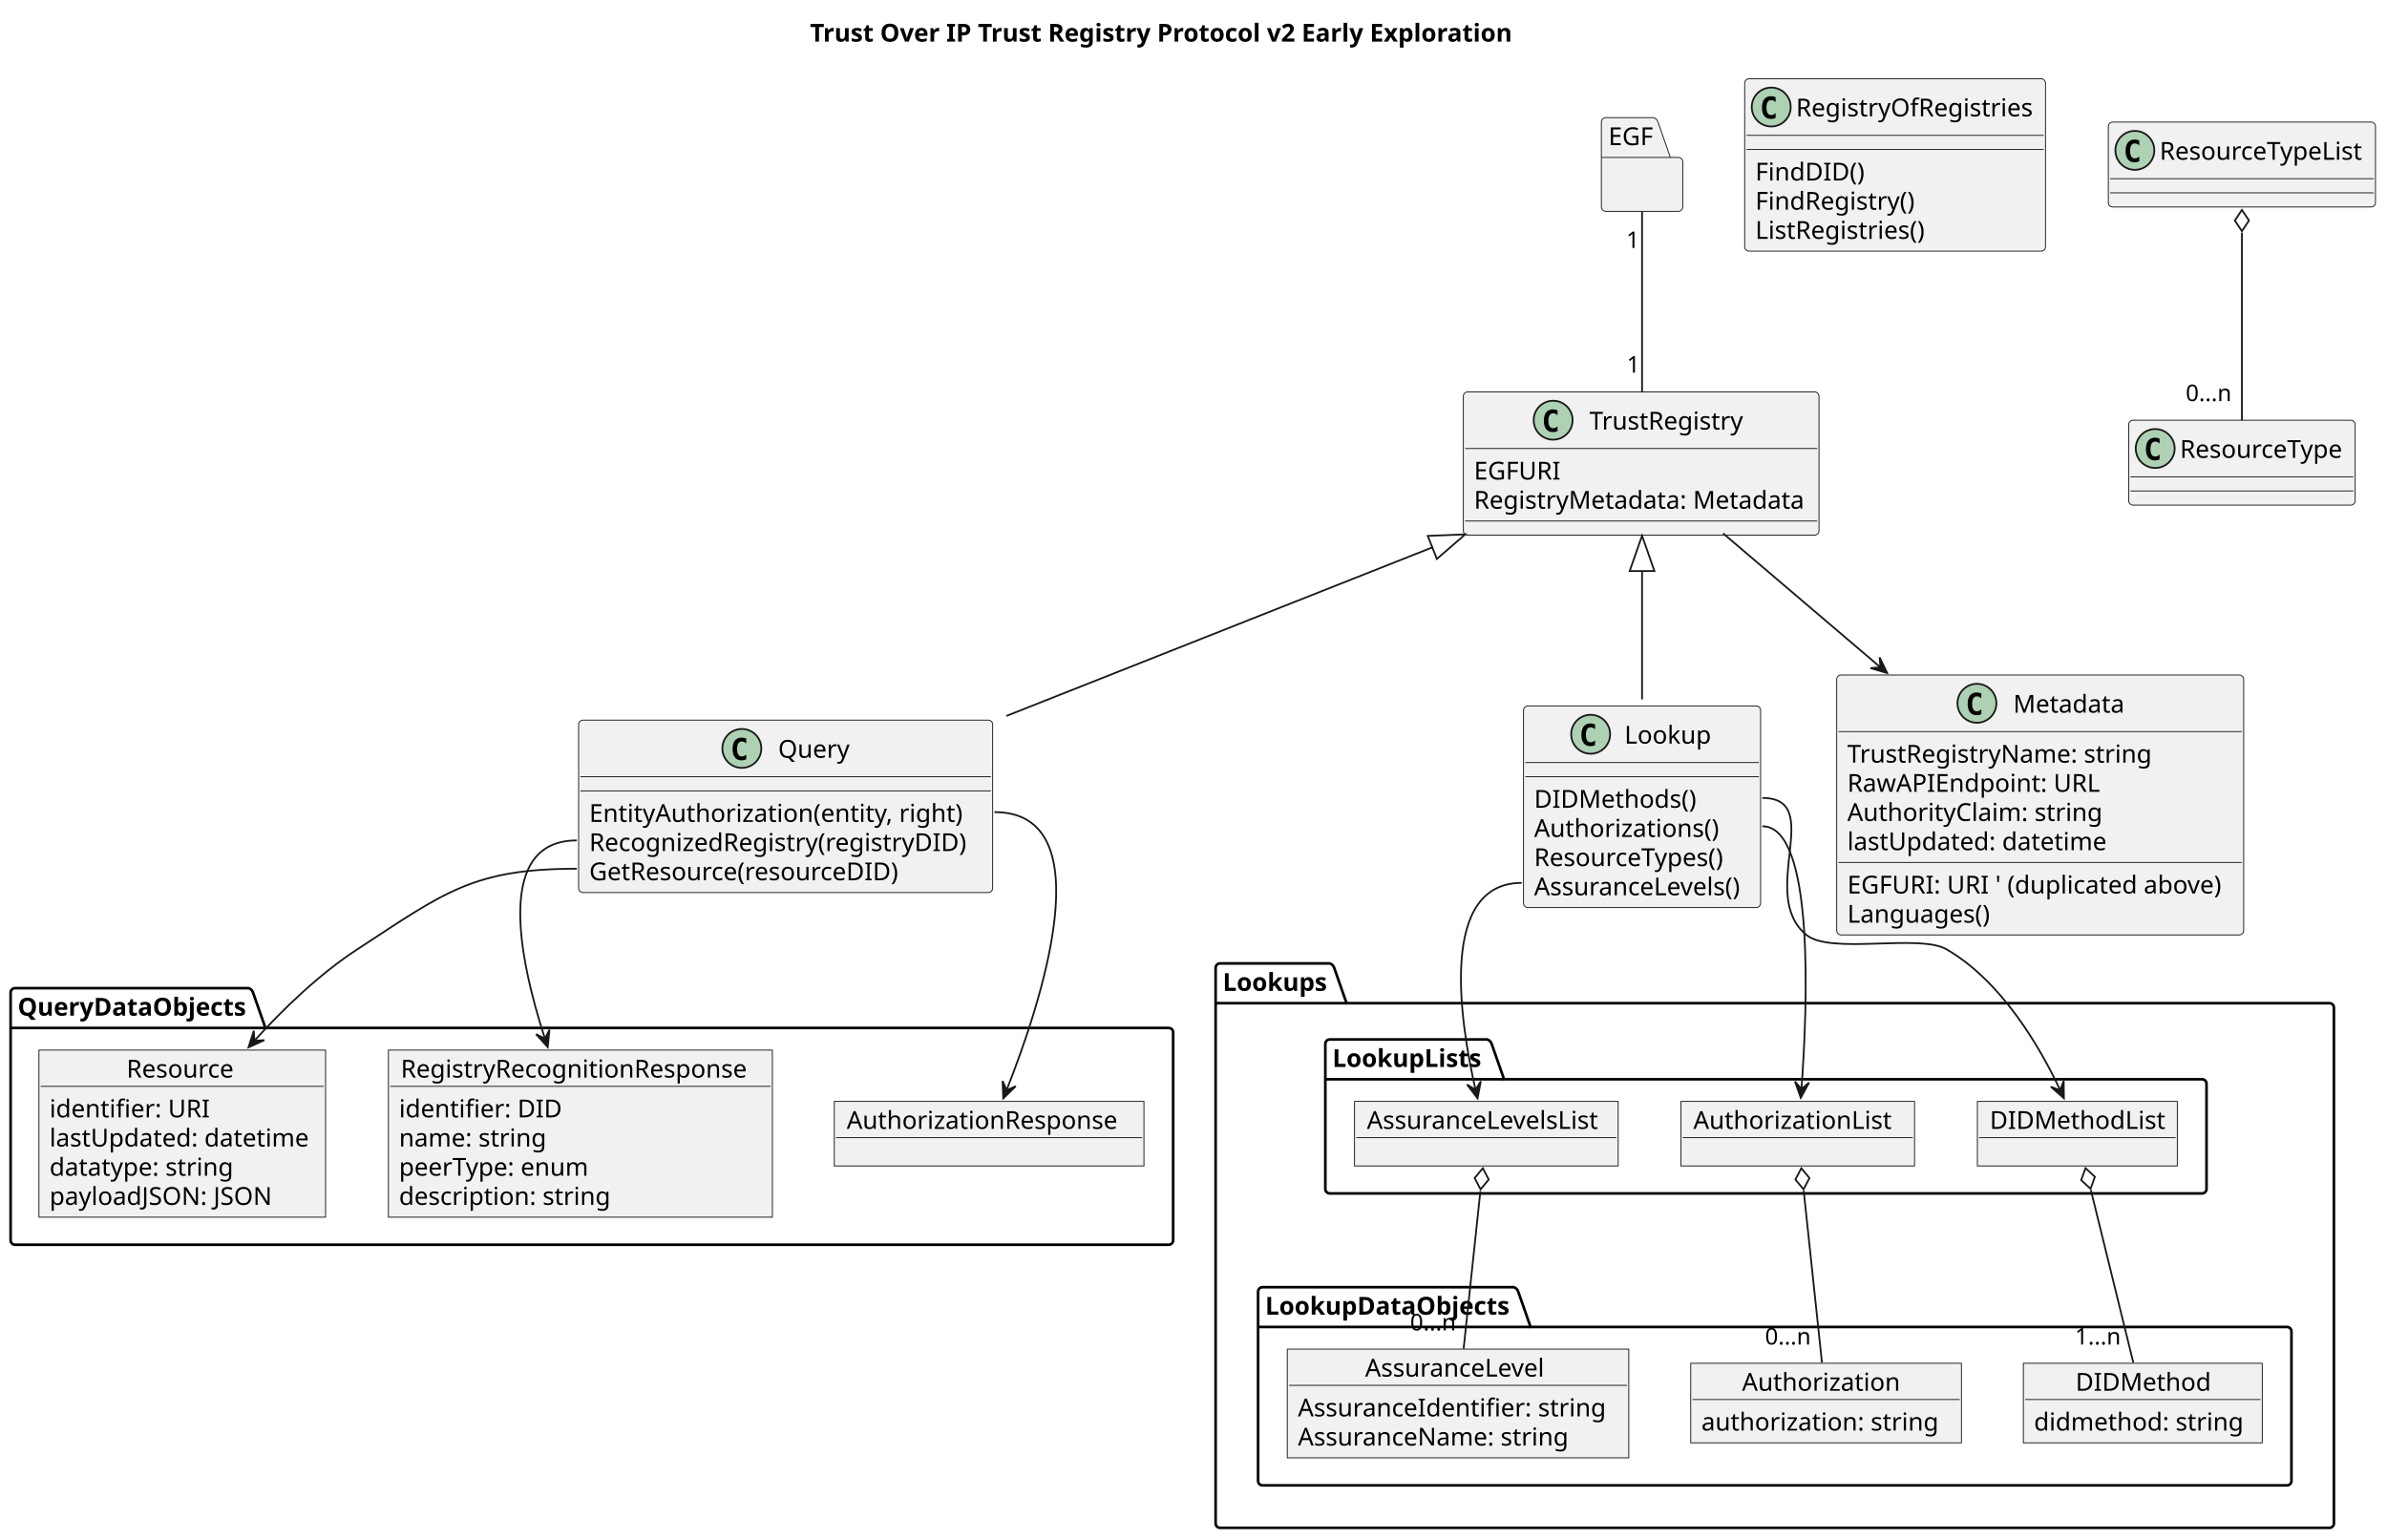
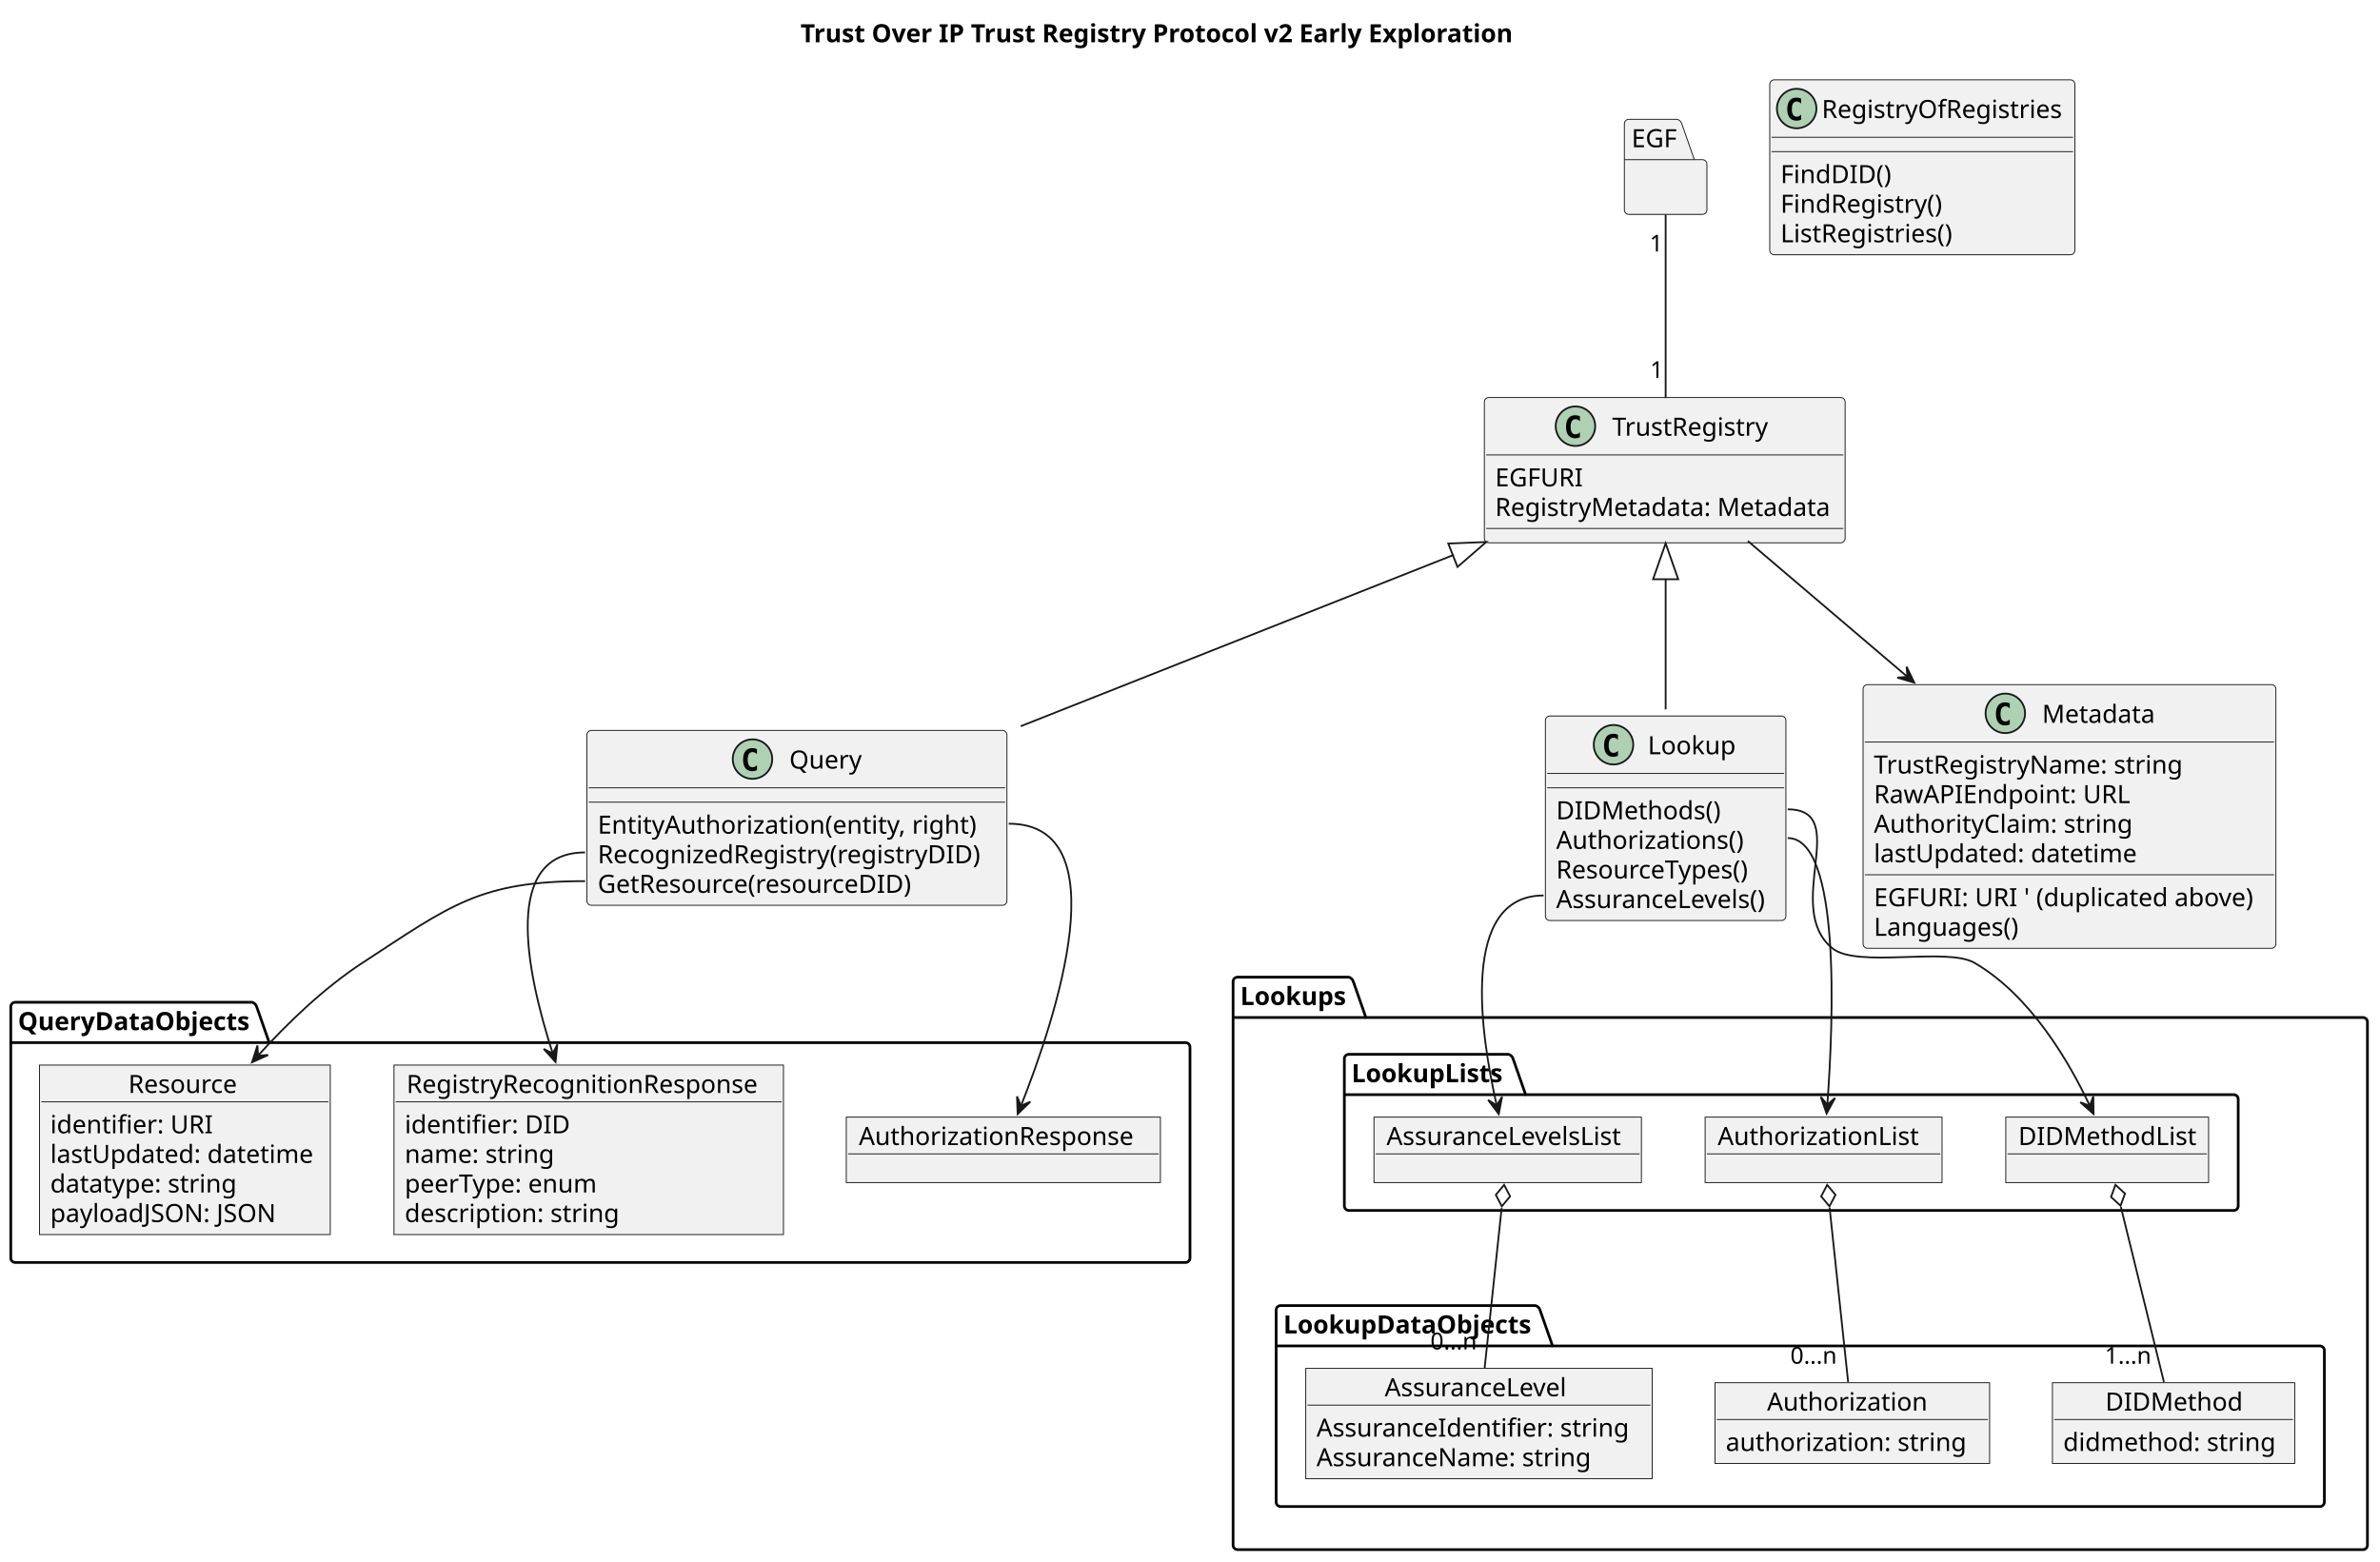
- <svg xmlns="http://www.w3.org/2000/svg" contentStyleType="text/css" height="870px" preserveAspectRatio="none" style="width:1349px;height:870px;background:#FFFFFF;" version="1.1" viewBox="0 0 1349 870" width="1349px" zoomAndPan="magnify">
+ <svg xmlns="http://www.w3.org/2000/svg" contentStyleType="text/css" height="870px" preserveAspectRatio="none" style="width:1326px;height:870px;background:#FFFFFF;" version="1.1" viewBox="0 0 1326 870" width="1326px" zoomAndPan="magnify">
  <defs />
  <g>
-     <rect fill="none" height="26.488" id="_title" style="stroke:none;stroke-width:1.0;" width="430" x="452.75" y="5" />
-     <text fill="#000000" font-family="sans-serif" font-size="14" font-weight="bold" lengthAdjust="spacing" textLength="420" x="457.75" y="23.535">Trust Over IP Trust Registry Protocol v2 Early Exploration</text>
+     <rect fill="none" height="26.488" id="_title" style="stroke:none;stroke-width:1.0;" width="430" x="441" y="5" />
+     <text fill="#000000" font-family="sans-serif" font-size="14" font-weight="bold" lengthAdjust="spacing" textLength="420" x="446" y="23.535">Trust Over IP Trust Registry Protocol v2 Early Exploration</text>
    <g id="cluster_QueryDataObjects">
      <path d="M8.5,558.488 L140.5,558.488 A3.75,3.75 0 0 1 143,560.988 L150,580.977 L660.5,580.977 A2.5,2.5 0 0 1 663,583.477 L663,700.988 A2.5,2.5 0 0 1 660.5,703.488 L8.5,703.488 A2.5,2.5 0 0 1 6,700.988 L6,560.988 A2.5,2.5 0 0 1 8.5,558.488 " fill="none" style="stroke:#000000;stroke-width:1.5;" />
      <line style="stroke:#000000;stroke-width:1.5;" x1="6" x2="150" y1="580.977" y2="580.977" />
      <text fill="#000000" font-family="sans-serif" font-size="14" font-weight="bold" lengthAdjust="spacing" textLength="131" x="10" y="574.023">QueryDataObjects</text>
    </g>
    <g id="cluster_Lookups">
      <path d="M689.5,544.488 L751.5,544.488 A3.75,3.75 0 0 1 754,546.988 L761,566.977 L1316.5,566.977 A2.5,2.5 0 0 1 1319,569.477 L1319,860.988 A2.5,2.5 0 0 1 1316.5,863.488 L689.5,863.488 A2.5,2.5 0 0 1 687,860.988 L687,546.988 A2.5,2.5 0 0 1 689.5,544.488 " fill="none" style="stroke:#000000;stroke-width:1.5;" />
      <line style="stroke:#000000;stroke-width:1.5;" x1="687" x2="761" y1="566.977" y2="566.977" />
      <text fill="#000000" font-family="sans-serif" font-size="14" font-weight="bold" lengthAdjust="spacing" textLength="61" x="691" y="560.023">Lookups</text>
    </g>
    <g id="cluster_LookupLists">
      <path d="M751.5,587.488 L840.5,587.488 A3.75,3.75 0 0 1 843,589.988 L850,609.977 L1244.5,609.977 A2.5,2.5 0 0 1 1247,612.477 L1247,671.988 A2.5,2.5 0 0 1 1244.5,674.488 L751.5,674.488 A2.5,2.5 0 0 1 749,671.988 L749,589.988 A2.5,2.5 0 0 1 751.5,587.488 " fill="none" style="stroke:#000000;stroke-width:1.5;" />
      <line style="stroke:#000000;stroke-width:1.5;" x1="749" x2="850" y1="609.977" y2="609.977" />
      <text fill="#000000" font-family="sans-serif" font-size="14" font-weight="bold" lengthAdjust="spacing" textLength="88" x="753" y="603.023">LookupLists</text>
    </g>
    <g id="cluster_LookupDataObjects">
      <path d="M713.5,727.488 L855.5,727.488 A3.75,3.75 0 0 1 858,729.988 L865,749.977 L1292.5,749.977 A2.5,2.5 0 0 1 1295,752.477 L1295,836.988 A2.5,2.5 0 0 1 1292.5,839.488 L713.5,839.488 A2.5,2.5 0 0 1 711,836.988 L711,729.988 A2.5,2.5 0 0 1 713.5,727.488 " fill="none" style="stroke:#000000;stroke-width:1.5;" />
      <line style="stroke:#000000;stroke-width:1.5;" x1="711" x2="865" y1="749.977" y2="749.977" />
      <text fill="#000000" font-family="sans-serif" font-size="14" font-weight="bold" lengthAdjust="spacing" textLength="141" x="715" y="743.023">LookupDataObjects</text>
    </g>
    <path d="M907.5,66.488 L934.5,66.488 A3.75,3.75 0 0 1 937,68.988 L944,88.977 L948.5,88.977 A2.5,2.5 0 0 1 951,91.477 L951,116.965 A2.5,2.5 0 0 1 948.5,119.465 L907.5,119.465 A2.5,2.5 0 0 1 905,116.965 L905,68.988 A2.5,2.5 0 0 1 907.5,66.488 " fill="#F1F1F1" style="stroke:#181818;stroke-width:0.5;" />
    <line style="stroke:#181818;stroke-width:0.5;" x1="905" x2="944" y1="88.977" y2="88.977" />
    <text fill="#000000" font-family="sans-serif" font-size="14" lengthAdjust="spacing" textLength="26" x="909" y="82.023">EGF</text>
    <g id="elem_AuthorizationResponse">
      <rect fill="#F1F1F1" height="36.488" style="stroke:#181818;stroke-width:0.5;" width="175" x="471.5" y="622.488" />
      <text fill="#000000" font-family="sans-serif" font-size="14" lengthAdjust="spacing" textLength="161" x="478.5" y="638.023">AuthorizationResponse</text>
      <line style="stroke:#181818;stroke-width:0.5;" x1="472.5" x2="645.5" y1="642.977" y2="642.977" />
    </g>
    <g id="elem_RegistryRecognitionResponse">
      <rect fill="#F1F1F1" height="94.441" style="stroke:#181818;stroke-width:0.5;" width="217" x="219.5" y="593.488" />
      <text fill="#000000" font-family="sans-serif" font-size="14" lengthAdjust="spacing" textLength="203" x="226.5" y="609.023">RegistryRecognitionResponse</text>
      <line style="stroke:#181818;stroke-width:0.5;" x1="220.5" x2="435.5" y1="613.977" y2="613.977" />
      <text fill="#000000" font-family="sans-serif" font-size="14" lengthAdjust="spacing" textLength="94" x="225.5" y="631.512">identifier: DID</text>
      <text fill="#000000" font-family="sans-serif" font-size="14" lengthAdjust="spacing" textLength="86" x="225.5" y="648">name: string</text>
      <text fill="#000000" font-family="sans-serif" font-size="14" lengthAdjust="spacing" textLength="111" x="225.5" y="664.488">peerType: enum</text>
      <text fill="#000000" font-family="sans-serif" font-size="14" lengthAdjust="spacing" textLength="125" x="225.5" y="680.977">description: string</text>
    </g>
    <g id="elem_Resource">
      <rect fill="#F1F1F1" height="94.441" style="stroke:#181818;stroke-width:0.5;" width="162" x="22" y="593.488" />
      <text fill="#000000" font-family="sans-serif" font-size="14" lengthAdjust="spacing" textLength="63" x="71.5" y="609.023">Resource</text>
      <line style="stroke:#181818;stroke-width:0.5;" x1="23" x2="183" y1="613.977" y2="613.977" />
      <text fill="#000000" font-family="sans-serif" font-size="14" lengthAdjust="spacing" textLength="93" x="28" y="631.512">identifier: URI</text>
      <text fill="#000000" font-family="sans-serif" font-size="14" lengthAdjust="spacing" textLength="150" x="28" y="648">lastUpdated: datetime</text>
      <text fill="#000000" font-family="sans-serif" font-size="14" lengthAdjust="spacing" textLength="107" x="28" y="664.488">datatype: string</text>
      <text fill="#000000" font-family="sans-serif" font-size="14" lengthAdjust="spacing" textLength="128" x="28" y="680.977">payloadJSON: JSON</text>
    </g>
    <g id="elem_DIDMethodList">
      <rect fill="#F1F1F1" height="36.488" style="stroke:#181818;stroke-width:0.5;" width="113" x="1117.5" y="622.488" />
      <text fill="#000000" font-family="sans-serif" font-size="14" lengthAdjust="spacing" textLength="99" x="1124.5" y="638.023">DIDMethodList</text>
      <line style="stroke:#181818;stroke-width:0.5;" x1="1118.5" x2="1229.5" y1="642.977" y2="642.977" />
    </g>
    <g id="elem_AuthorizationList">
      <rect fill="#F1F1F1" height="36.488" style="stroke:#181818;stroke-width:0.5;" width="132" x="950" y="622.488" />
      <text fill="#000000" font-family="sans-serif" font-size="14" lengthAdjust="spacing" textLength="118" x="957" y="638.023">AuthorizationList</text>
      <line style="stroke:#181818;stroke-width:0.5;" x1="951" x2="1081" y1="642.977" y2="642.977" />
    </g>
    <g id="elem_AssuranceLevelsList">
      <rect fill="#F1F1F1" height="36.488" style="stroke:#181818;stroke-width:0.5;" width="149" x="765.5" y="622.488" />
      <text fill="#000000" font-family="sans-serif" font-size="14" lengthAdjust="spacing" textLength="135" x="772.5" y="638.023">AssuranceLevelsList</text>
      <line style="stroke:#181818;stroke-width:0.5;" x1="766.5" x2="913.5" y1="642.977" y2="642.977" />
    </g>
    <g id="elem_DIDMethod">
      <rect fill="#F1F1F1" height="44.977" style="stroke:#181818;stroke-width:0.5;" width="135" x="1143.5" y="770.488" />
      <text fill="#000000" font-family="sans-serif" font-size="14" lengthAdjust="spacing" textLength="76" x="1173" y="786.023">DIDMethod</text>
      <line style="stroke:#181818;stroke-width:0.5;" x1="1144.5" x2="1277.5" y1="790.977" y2="790.977" />
      <text fill="#000000" font-family="sans-serif" font-size="14" lengthAdjust="spacing" textLength="123" x="1149.5" y="808.512">didmethod: string</text>
    </g>
    <g id="elem_Authorization">
      <rect fill="#F1F1F1" height="44.977" style="stroke:#181818;stroke-width:0.5;" width="153" x="955.5" y="770.488" />
      <text fill="#000000" font-family="sans-serif" font-size="14" lengthAdjust="spacing" textLength="95" x="984.5" y="786.023">Authorization</text>
      <line style="stroke:#181818;stroke-width:0.5;" x1="956.5" x2="1107.5" y1="790.977" y2="790.977" />
      <text fill="#000000" font-family="sans-serif" font-size="14" lengthAdjust="spacing" textLength="141" x="961.5" y="808.512">authorization: string</text>
    </g>
    <g id="elem_AssuranceLevel">
      <rect fill="#F1F1F1" height="61.465" style="stroke:#181818;stroke-width:0.5;" width="193" x="727.5" y="762.488" />
      <text fill="#000000" font-family="sans-serif" font-size="14" lengthAdjust="spacing" textLength="105" x="771.5" y="778.023">AssuranceLevel</text>
      <line style="stroke:#181818;stroke-width:0.5;" x1="728.5" x2="919.5" y1="782.977" y2="782.977" />
      <text fill="#000000" font-family="sans-serif" font-size="14" lengthAdjust="spacing" textLength="181" x="733.5" y="800.512">AssuranceIdentifier: string</text>
      <text fill="#000000" font-family="sans-serif" font-size="14" lengthAdjust="spacing" textLength="158" x="733.5" y="817">AssuranceName: string</text>
    </g>
    <g id="elem_TrustRegistry">
      <rect codeLine="11" fill="#F1F1F1" height="80.977" id="TrustRegistry" rx="2.5" ry="2.5" style="stroke:#181818;stroke-width:0.5;" width="201" x="827" y="221.488" />
      <ellipse cx="877.75" cy="237.488" fill="#ADD1B2" rx="11" ry="11" style="stroke:#181818;stroke-width:1.0;" />
      <path d="M880.223,243.631 Q879.642,243.93 879.003,244.08 Q878.364,244.229 877.658,244.229 Q875.151,244.229 873.832,242.577 Q872.512,240.925 872.512,237.804 Q872.512,234.675 873.832,233.023 Q875.151,231.371 877.658,231.371 Q878.364,231.371 879.011,231.52 Q879.659,231.67 880.223,231.969 L880.223,234.691 Q879.592,234.11 878.999,233.841 Q878.405,233.571 877.774,233.571 Q876.43,233.571 875.745,234.637 Q875.06,235.704 875.06,237.804 Q875.06,239.896 875.745,240.963 Q876.43,242.029 877.774,242.029 Q878.405,242.029 878.999,241.76 Q879.592,241.49 880.223,240.909 Z " fill="#000000" />
      <text fill="#000000" font-family="sans-serif" font-size="14" lengthAdjust="spacing" textLength="91" x="898.25" y="242.779">TrustRegistry</text>
      <line style="stroke:#181818;stroke-width:0.5;" x1="828" x2="1027" y1="253.488" y2="253.488" />
      <text fill="#000000" font-family="sans-serif" font-size="14" lengthAdjust="spacing" textLength="49" x="833" y="271.023">EGFURI</text>
      <text fill="#000000" font-family="sans-serif" font-size="14" lengthAdjust="spacing" textLength="189" x="833" y="287.512">RegistryMetadata: Metadata</text>
      <line style="stroke:#181818;stroke-width:0.5;" x1="828" x2="1027" y1="294.465" y2="294.465" />
    </g>
    <g id="elem_RegistryOfRegistries">
      <rect codeLine="16" fill="#F1F1F1" height="97.465" id="RegistryOfRegistries" rx="2.5" ry="2.5" style="stroke:#181818;stroke-width:0.5;" width="170" x="986" y="44.488" />
      <ellipse cx="1001" cy="60.488" fill="#ADD1B2" rx="11" ry="11" style="stroke:#181818;stroke-width:1.0;" />
      <path d="M1003.473,66.631 Q1002.892,66.93 1002.253,67.08 Q1001.614,67.229 1000.908,67.229 Q998.401,67.229 997.082,65.577 Q995.762,63.925 995.762,60.804 Q995.762,57.675 997.082,56.023 Q998.401,54.371 1000.908,54.371 Q1001.614,54.371 1002.261,54.52 Q1002.909,54.67 1003.473,54.969 L1003.473,57.691 Q1002.842,57.11 1002.249,56.841 Q1001.655,56.571 1001.024,56.571 Q999.68,56.571 998.995,57.638 Q998.31,58.704 998.31,60.804 Q998.31,62.896 998.995,63.963 Q999.68,65.029 1001.024,65.029 Q1001.655,65.029 1002.249,64.76 Q1002.842,64.49 1003.473,63.909 Z " fill="#000000" />
      <text fill="#000000" font-family="sans-serif" font-size="14" lengthAdjust="spacing" textLength="138" x="1015" y="65.779">RegistryOfRegistries</text>
      <line style="stroke:#181818;stroke-width:0.5;" x1="987" x2="1155" y1="76.488" y2="76.488" />
      <line style="stroke:#181818;stroke-width:0.5;" x1="987" x2="1155" y1="84.488" y2="84.488" />
      <text fill="#000000" font-family="sans-serif" font-size="14" lengthAdjust="spacing" textLength="64" x="992" y="102.023">FindDID()</text>
      <text fill="#000000" font-family="sans-serif" font-size="14" lengthAdjust="spacing" textLength="95" x="992" y="118.512">FindRegistry()</text>
      <text fill="#000000" font-family="sans-serif" font-size="14" lengthAdjust="spacing" textLength="100" x="992" y="135">ListRegistries()</text>
    </g>
    <g id="elem_Query">
      <rect codeLine="24" fill="#F1F1F1" height="97.465" id="Query" rx="2.5" ry="2.5" style="stroke:#181818;stroke-width:0.5;" width="234" x="327" y="406.988" />
      <ellipse cx="419.25" cy="422.988" fill="#ADD1B2" rx="11" ry="11" style="stroke:#181818;stroke-width:1.0;" />
      <path d="M421.723,429.131 Q421.142,429.43 420.503,429.58 Q419.864,429.729 419.158,429.729 Q416.651,429.729 415.332,428.077 Q414.012,426.425 414.012,423.304 Q414.012,420.175 415.332,418.523 Q416.651,416.871 419.158,416.871 Q419.864,416.871 420.511,417.021 Q421.159,417.17 421.723,417.469 L421.723,420.191 Q421.092,419.61 420.499,419.341 Q419.905,419.071 419.274,419.071 Q417.93,419.071 417.245,420.137 Q416.56,421.204 416.56,423.304 Q416.56,425.396 417.245,426.463 Q417.93,427.529 419.274,427.529 Q419.905,427.529 420.499,427.26 Q421.092,426.99 421.723,426.409 Z " fill="#000000" />
      <text fill="#000000" font-family="sans-serif" font-size="14" lengthAdjust="spacing" textLength="41" x="439.75" y="428.279">Query</text>
      <line style="stroke:#181818;stroke-width:0.5;" x1="328" x2="560" y1="438.988" y2="438.988" />
      <line style="stroke:#181818;stroke-width:0.5;" x1="328" x2="560" y1="446.988" y2="446.988" />
      <text fill="#000000" font-family="sans-serif" font-size="14" lengthAdjust="spacing" textLength="222" x="333" y="464.523">EntityAuthorization(entity, right)</text>
      <text fill="#000000" font-family="sans-serif" font-size="14" lengthAdjust="spacing" textLength="221" x="333" y="481.012">RecognizedRegistry(registryDID)</text>
      <text fill="#000000" font-family="sans-serif" font-size="14" lengthAdjust="spacing" textLength="180" x="333" y="497.5">GetResource(resourceDID)</text>
    </g>
    <g id="elem_Lookup">
      <rect codeLine="30" fill="#F1F1F1" height="113.953" id="Lookup" rx="2.5" ry="2.5" style="stroke:#181818;stroke-width:0.5;" width="134" x="861" y="398.988" />
      <ellipse cx="898.95" cy="414.988" fill="#ADD1B2" rx="11" ry="11" style="stroke:#181818;stroke-width:1.0;" />
      <path d="M901.423,421.131 Q900.842,421.43 900.203,421.58 Q899.564,421.729 898.858,421.729 Q896.351,421.729 895.032,420.077 Q893.712,418.425 893.712,415.304 Q893.712,412.175 895.032,410.523 Q896.351,408.871 898.858,408.871 Q899.564,408.871 900.211,409.021 Q900.859,409.17 901.423,409.469 L901.423,412.191 Q900.792,411.61 900.199,411.341 Q899.605,411.071 898.974,411.071 Q897.63,411.071 896.945,412.137 Q896.26,413.204 896.26,415.304 Q896.26,417.396 896.945,418.463 Q897.63,419.529 898.974,419.529 Q899.605,419.529 900.199,419.26 Q900.792,418.99 901.423,418.409 Z " fill="#000000" />
      <text fill="#000000" font-family="sans-serif" font-size="14" lengthAdjust="spacing" textLength="51" x="918.05" y="420.279">Lookup</text>
      <line style="stroke:#181818;stroke-width:0.5;" x1="862" x2="994" y1="430.988" y2="430.988" />
      <line style="stroke:#181818;stroke-width:0.5;" x1="862" x2="994" y1="438.988" y2="438.988" />
      <text fill="#000000" font-family="sans-serif" font-size="14" lengthAdjust="spacing" textLength="93" x="867" y="456.523">DIDMethods()</text>
      <text fill="#000000" font-family="sans-serif" font-size="14" lengthAdjust="spacing" textLength="112" x="867" y="473.012">Authorizations()</text>
      <text fill="#000000" font-family="sans-serif" font-size="14" lengthAdjust="spacing" textLength="113" x="867" y="489.5">ResourceTypes()</text>
      <text fill="#000000" font-family="sans-serif" font-size="14" lengthAdjust="spacing" textLength="122" x="867" y="505.988">AssuranceLevels()</text>
    </g>
    <g id="elem_Metadata">
      <rect codeLine="41" fill="#F1F1F1" height="146.93" id="Metadata" rx="2.5" ry="2.5" style="stroke:#181818;stroke-width:0.5;" width="230" x="1038" y="381.488" />
      <ellipse cx="1117.25" cy="397.488" fill="#ADD1B2" rx="11" ry="11" style="stroke:#181818;stroke-width:1.0;" />
      <path d="M1119.723,403.631 Q1119.142,403.93 1118.503,404.08 Q1117.864,404.229 1117.158,404.229 Q1114.651,404.229 1113.332,402.577 Q1112.012,400.925 1112.012,397.804 Q1112.012,394.675 1113.332,393.023 Q1114.651,391.371 1117.158,391.371 Q1117.864,391.371 1118.511,391.521 Q1119.159,391.67 1119.723,391.969 L1119.723,394.691 Q1119.092,394.11 1118.499,393.841 Q1117.905,393.571 1117.274,393.571 Q1115.93,393.571 1115.245,394.637 Q1114.56,395.704 1114.56,397.804 Q1114.56,399.896 1115.245,400.963 Q1115.93,402.029 1117.274,402.029 Q1117.905,402.029 1118.499,401.76 Q1119.092,401.49 1119.723,400.909 Z " fill="#000000" />
      <text fill="#000000" font-family="sans-serif" font-size="14" lengthAdjust="spacing" textLength="63" x="1137.75" y="402.779">Metadata</text>
      <line style="stroke:#181818;stroke-width:0.5;" x1="1039" x2="1267" y1="413.488" y2="413.488" />
      <text fill="#000000" font-family="sans-serif" font-size="14" lengthAdjust="spacing" textLength="178" x="1044" y="431.023">TrustRegistryName: string</text>
      <text fill="#000000" font-family="sans-serif" font-size="14" lengthAdjust="spacing" textLength="146" x="1044" y="447.512">RawAPIEndpoint: URL</text>
      <text fill="#000000" font-family="sans-serif" font-size="14" lengthAdjust="spacing" textLength="151" x="1044" y="464">AuthorityClaim: string</text>
      <text fill="#000000" font-family="sans-serif" font-size="14" lengthAdjust="spacing" textLength="150" x="1044" y="480.488">lastUpdated: datetime</text>
      <line style="stroke:#181818;stroke-width:0.5;" x1="1039" x2="1267" y1="487.441" y2="487.441" />
      <text fill="#000000" font-family="sans-serif" font-size="14" lengthAdjust="spacing" textLength="218" x="1044" y="504.977">EGFURI: URI ' (duplicated above)</text>
      <text fill="#000000" font-family="sans-serif" font-size="14" lengthAdjust="spacing" textLength="84" x="1044" y="521.465">Languages()</text>
    </g>
-     <g id="elem_ResourceTypeList">
-       <rect fill="#F1F1F1" height="48" id="ResourceTypeList" rx="2.5" ry="2.5" style="stroke:#181818;stroke-width:0.5;" width="151" x="1191.5" y="68.988" />
-       <ellipse cx="1206.5" cy="84.988" fill="#ADD1B2" rx="11" ry="11" style="stroke:#181818;stroke-width:1.0;" />
-       <path d="M1208.973,91.131 Q1208.392,91.43 1207.753,91.58 Q1207.114,91.729 1206.408,91.729 Q1203.901,91.729 1202.582,90.077 Q1201.262,88.425 1201.262,85.304 Q1201.262,82.175 1202.582,80.523 Q1203.901,78.871 1206.408,78.871 Q1207.114,78.871 1207.761,79.02 Q1208.409,79.17 1208.973,79.469 L1208.973,82.191 Q1208.342,81.61 1207.749,81.341 Q1207.155,81.071 1206.524,81.071 Q1205.18,81.071 1204.495,82.138 Q1203.81,83.204 1203.81,85.304 Q1203.81,87.396 1204.495,88.463 Q1205.18,89.529 1206.524,89.529 Q1207.155,89.529 1207.749,89.26 Q1208.342,88.99 1208.973,88.409 Z " fill="#000000" />
-       <text fill="#000000" font-family="sans-serif" font-size="14" lengthAdjust="spacing" textLength="119" x="1220.5" y="90.279">ResourceTypeList</text>
-       <line style="stroke:#181818;stroke-width:0.5;" x1="1192.5" x2="1341.5" y1="100.988" y2="100.988" />
-       <line style="stroke:#181818;stroke-width:0.5;" x1="1192.5" x2="1341.5" y1="108.988" y2="108.988" />
-     </g>
-     <g id="elem_ResourceType">
-       <rect fill="#F1F1F1" height="48" id="ResourceType" rx="2.5" ry="2.5" style="stroke:#181818;stroke-width:0.5;" width="128" x="1203" y="237.488" />
-       <ellipse cx="1218" cy="253.488" fill="#ADD1B2" rx="11" ry="11" style="stroke:#181818;stroke-width:1.0;" />
-       <path d="M1220.473,259.631 Q1219.892,259.93 1219.253,260.08 Q1218.614,260.229 1217.908,260.229 Q1215.401,260.229 1214.082,258.577 Q1212.762,256.925 1212.762,253.804 Q1212.762,250.675 1214.082,249.023 Q1215.401,247.371 1217.908,247.371 Q1218.614,247.371 1219.261,247.52 Q1219.909,247.67 1220.473,247.969 L1220.473,250.691 Q1219.842,250.11 1219.249,249.841 Q1218.655,249.571 1218.024,249.571 Q1216.68,249.571 1215.995,250.637 Q1215.31,251.704 1215.31,253.804 Q1215.31,255.896 1215.995,256.963 Q1216.68,258.029 1218.024,258.029 Q1218.655,258.029 1219.249,257.76 Q1219.842,257.49 1220.473,256.909 Z " fill="#000000" />
-       <text fill="#000000" font-family="sans-serif" font-size="14" lengthAdjust="spacing" textLength="96" x="1232" y="258.779">ResourceType</text>
-       <line style="stroke:#181818;stroke-width:0.5;" x1="1204" x2="1330" y1="269.488" y2="269.488" />
-       <line style="stroke:#181818;stroke-width:0.5;" x1="1204" x2="1330" y1="277.488" y2="277.488" />
-     </g>
    <g id="link_EGF_TrustRegistry">
      <path codeLine="54" d="M928,119.638 C928,146.918 928,190.368 928,221.798 " fill="none" id="EGF-TrustRegistry" style="stroke:#181818;stroke-width:1.0;" />
      <text fill="#000000" font-family="sans-serif" font-size="13" lengthAdjust="spacing" textLength="8" x="919.075" y="140.142">1</text>
      <text fill="#000000" font-family="sans-serif" font-size="13" lengthAdjust="spacing" textLength="8" x="919.355" y="210.605">1</text>
    </g>
    <g id="link_TrustRegistry_Query">
      <path codeLine="56" d="M809.91,309.208 C736.79,338.138 643,375.248 568.69,404.658 " fill="none" id="TrustRegistry-backto-Query" style="stroke:#181818;stroke-width:1.0;" />
      <polygon fill="none" points="806.89,302.878,828.06,302.028,812.04,315.898,806.89,302.878" style="stroke:#181818;stroke-width:1.0;" />
    </g>
    <g id="link_TrustRegistry_Lookup">
      <path codeLine="57" d="M928,322.668 C928,345.838 928,372.248 928,395.288 " fill="none" id="TrustRegistry-backto-Lookup" style="stroke:#181818;stroke-width:1.0;" />
      <polygon fill="none" points="921,322.758,928,302.758,935,322.758,921,322.758" style="stroke:#181818;stroke-width:1.0;" />
    </g>
    <g id="link_Query_AuthorizationResponse">
      <path codeLine="119" d="M562,458.988 C624.22,458.988 588.14,567.518 568.8,616.268 " fill="none" id="Query-to-AuthorizationResponse" style="stroke:#181818;stroke-width:1.0;" />
      <polygon fill="#181818" points="566.98,620.778,574.044,613.915,568.842,616.138,566.619,610.936,566.98,620.778" style="stroke:#181818;stroke-width:1.0;" />
    </g>
    <g id="link_Query_Resource">
      <path codeLine="120" d="M326,490.988 C267.3,490.988 251.15,504.398 202,536.488 C180.46,550.548 160.13,570.128 143.55,588.438 " fill="none" id="Query-to-Resource" style="stroke:#181818;stroke-width:1.0;" />
      <polygon fill="#181818" points="140.43,591.928,149.408,587.878,143.76,588.198,143.44,582.551,140.43,591.928" style="stroke:#181818;stroke-width:1.0;" />
    </g>
    <g id="link_Query_RegistryRecognitionResponse">
      <path codeLine="121" d="M326,474.988 C280.4,474.988 292.46,538.978 307.99,587.138 " fill="none" id="Query-to-RegistryRecognitionResponse" style="stroke:#181818;stroke-width:1.0;" />
      <polygon fill="#181818" points="309.53,591.788,310.523,581.99,307.97,587.038,302.922,584.485,309.53,591.788" style="stroke:#181818;stroke-width:1.0;" />
    </g>
    <g id="link_Lookup_DIDMethodList">
      <path codeLine="124" d="M996,450.988 C1032.19,450.988 992.85,505.738 1021,528.488 C1034.72,539.578 1084.73,527.658 1100,536.488 C1131.28,554.578 1152.86,591.798 1164.33,616.188 " fill="none" id="Lookup-to-DIDMethodList" style="stroke:#181818;stroke-width:1.0;" />
      <polygon fill="#181818" points="1166.4,620.718,1166.28,610.87,1164.314,616.174,1159.01,614.208,1166.4,620.718" style="stroke:#181818;stroke-width:1.0;" />
    </g>
    <g id="link_Lookup_AuthorizationList">
      <path codeLine="125" d="M996,466.988 C1025.59,466.988 1021.56,568.378 1018.07,615.698 " fill="none" id="Lookup-to-AuthorizationList" style="stroke:#181818;stroke-width:1.0;" />
      <polygon fill="#181818" points="1017.7,620.488,1022.382,611.824,1018.086,615.503,1014.406,611.207,1017.7,620.488" style="stroke:#181818;stroke-width:1.0;" />
    </g>
    <g id="link_Lookup_AssuranceLevelsList">
      <path codeLine="128" d="M860,498.988 C813.23,498.988 824.83,576.258 833.95,616.188 " fill="none" id="Lookup-to-AssuranceLevelsList" style="stroke:#181818;stroke-width:1.0;" />
      <polygon fill="#181818" points="835.03,620.788,836.869,611.113,833.888,615.92,829.08,612.94,835.03,620.788" style="stroke:#181818;stroke-width:1.0;" />
    </g>
    <g id="link_TrustRegistry_Metadata">
      <path codeLine="131" d="M973.8,301.468 C999.42,323.268 1032.25,351.218 1062.79,377.208 " fill="none" id="TrustRegistry-to-Metadata" style="stroke:#181818;stroke-width:1.0;" />
      <polygon fill="#181818" points="1066.52,380.388,1062.254,371.511,1062.711,377.15,1057.072,377.606,1066.52,380.388" style="stroke:#181818;stroke-width:1.0;" />
    </g>
    <g id="link_DIDMethodList_DIDMethod">
      <path codeLine="135" d="M1181.64,672.558 C1188.79,701.658 1199.3,744.388 1205.61,770.078 " fill="none" id="DIDMethodList-backto-DIDMethod" style="stroke:#181818;stroke-width:1.0;" />
      <polygon fill="none" points="1178.61,660.218,1176.156,666.999,1181.471,671.872,1183.925,665.092,1178.61,660.218" style="stroke:#181818;stroke-width:1.0;" />
      <text fill="#000000" font-family="sans-serif" font-size="13" lengthAdjust="spacing" textLength="28" x="1172.641" y="759.897">1...n</text>
    </g>
    <g id="link_AuthorizationList_Authorization">
      <path codeLine="136" d="M1019.35,672.958 C1022.44,702.048 1026.95,744.508 1029.67,770.078 " fill="none" id="AuthorizationList-backto-Authorization" style="stroke:#181818;stroke-width:1.0;" />
      <polygon fill="none" points="1018,660.258,1014.656,666.647,1019.267,672.191,1022.611,665.802,1018,660.258" style="stroke:#181818;stroke-width:1.0;" />
      <text fill="#000000" font-family="sans-serif" font-size="13" lengthAdjust="spacing" textLength="28" x="997.485" y="759.897">0...n</text>
    </g>
-     <g id="link_ResourceTypeList_ResourceType">
-       <path codeLine="137" d="M1267,131.468 C1267,164.028 1267,210.158 1267,237.538 " fill="none" id="ResourceTypeList-backto-ResourceType" style="stroke:#181818;stroke-width:1.0;" />
-       <polygon fill="none" points="1267,118.648,1263,124.648,1267,130.648,1271,124.648,1267,118.648" style="stroke:#181818;stroke-width:1.0;" />
-       <text fill="#000000" font-family="sans-serif" font-size="13" lengthAdjust="spacing" textLength="28" x="1235.237" y="226.696">0...n</text>
-     </g>
    <g id="link_AssuranceLevelsList_AssuranceLevel">
      <path codeLine="155" d="M836.63,673.158 C833.84,699.438 829.9,736.538 827.16,762.258 " fill="none" id="AssuranceLevelsList-backto-AssuranceLevel" style="stroke:#181818;stroke-width:1.0;" />
      <polygon fill="none" points="838,660.258,833.389,665.802,836.733,672.191,841.344,666.647,838,660.258" style="stroke:#181818;stroke-width:1.0;" />
      <text fill="#000000" font-family="sans-serif" font-size="13" lengthAdjust="spacing" textLength="28" x="796.924" y="751.926">0...n</text>
    </g>
  </g>
</svg>
